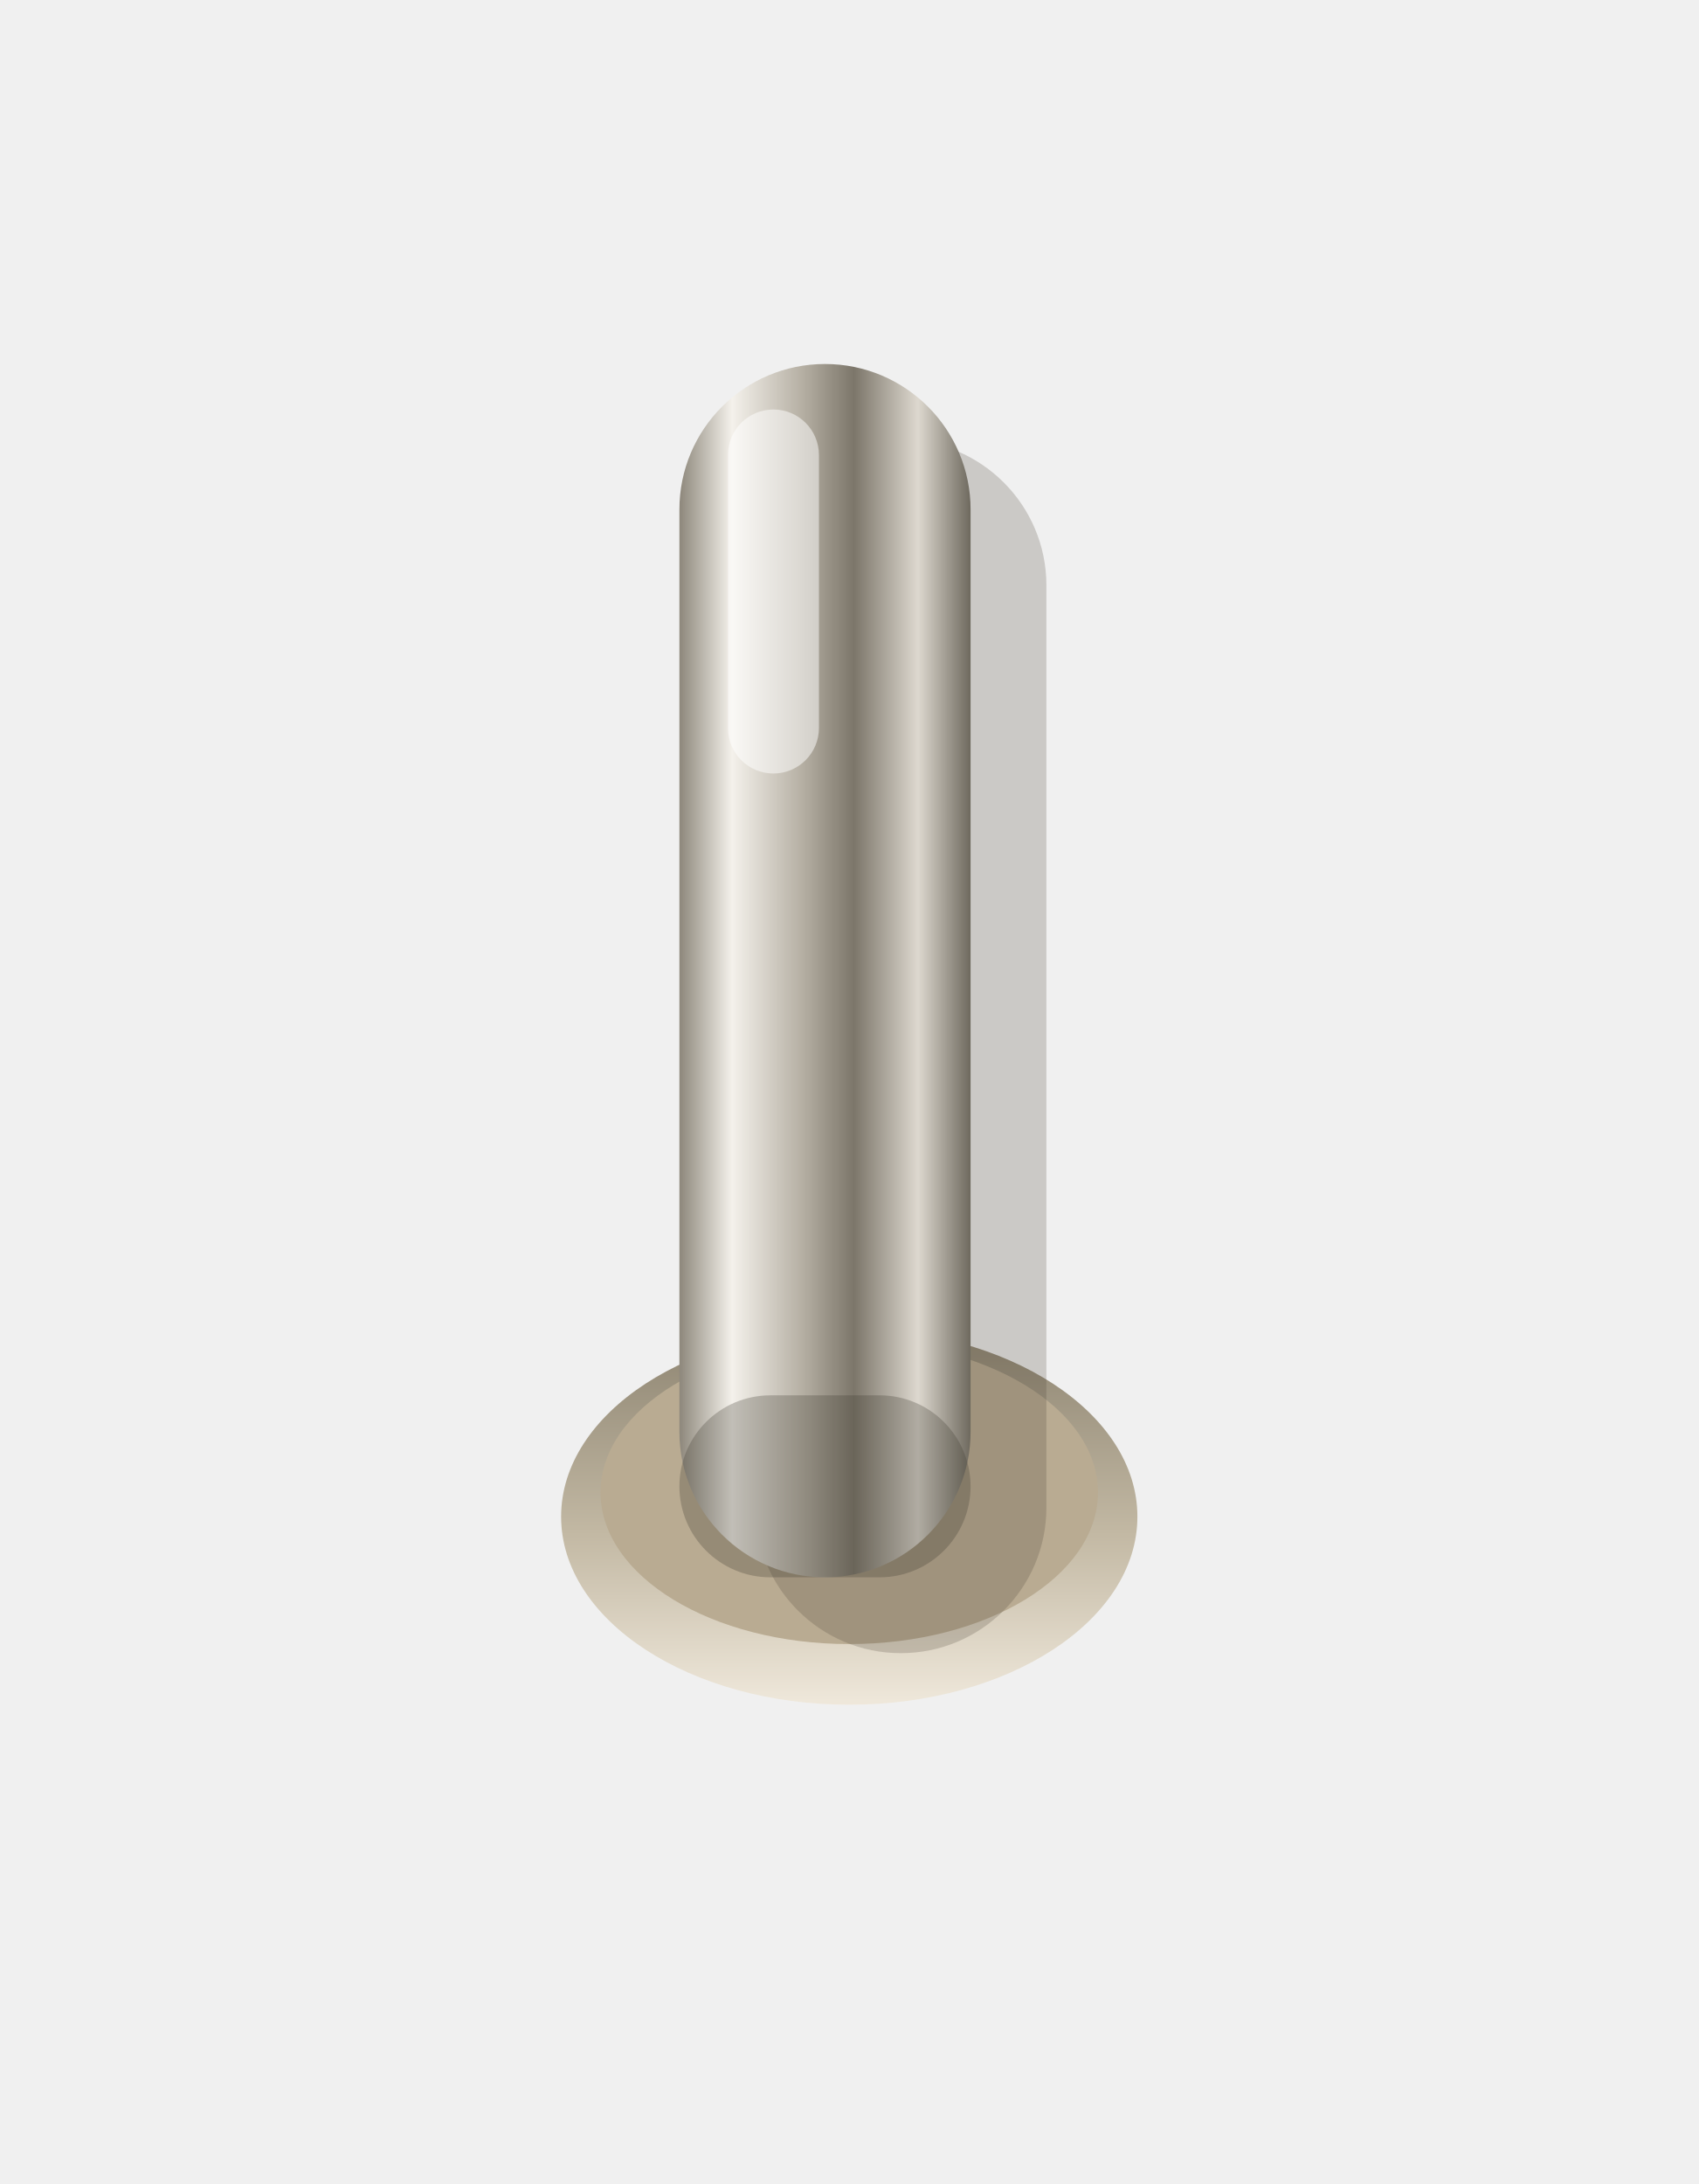
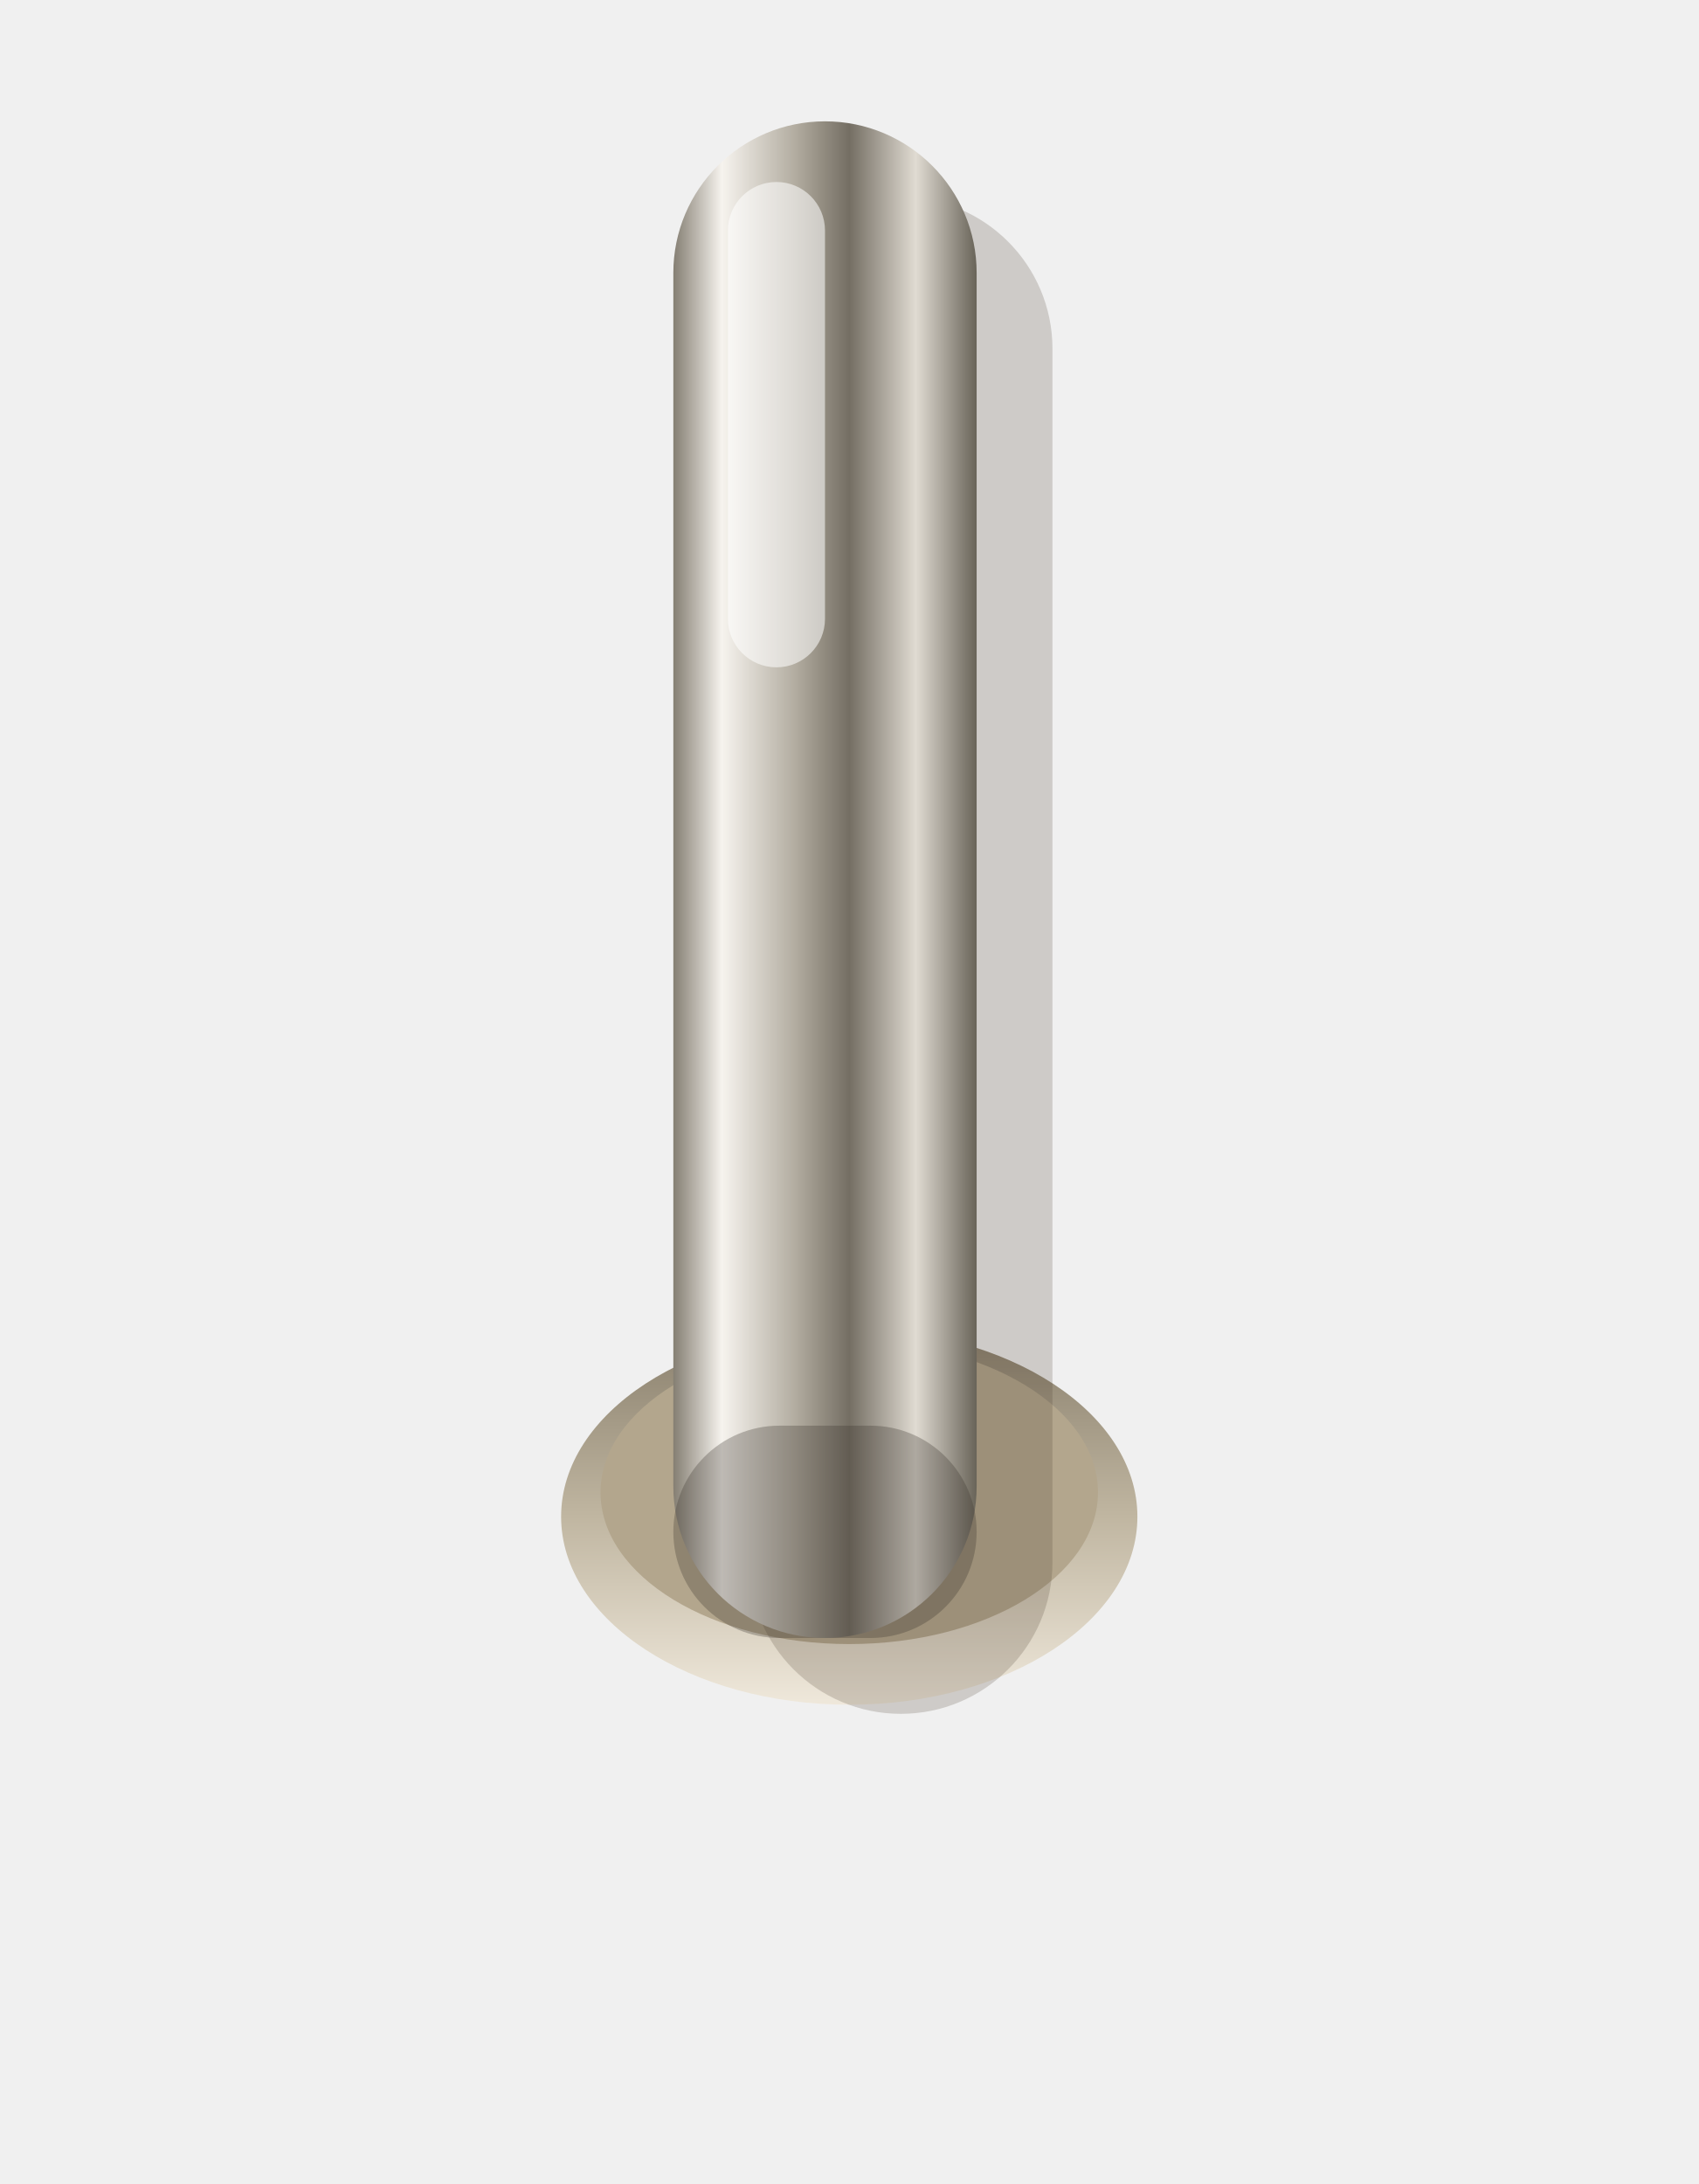
<svg xmlns="http://www.w3.org/2000/svg" width="56" height="72" viewBox="0 0 56 72">
  <defs>
    <linearGradient id="kov" x1="0" x2="1" y1="0" y2="0">
-       <stop offset="0" stop-color="#8e887c" />
-       <stop offset="0.18" stop-color="#f4f1eb" />
-       <stop offset="0.42" stop-color="#b6b0a4" />
-       <stop offset="0.6" stop-color="#7c766a" />
-       <stop offset="0.82" stop-color="#ddd8cf" />
-       <stop offset="1" stop-color="#6f6a5f" />
+       <stop offset="0" stop-color="#857f73" />
+       <stop offset="0.16" stop-color="#f6f3ee" />
+       <stop offset="0.4" stop-color="#b3ada1" />
+       <stop offset="0.58" stop-color="#746e63" />
+       <stop offset="0.8" stop-color="#e0dbd2" />
+       <stop offset="1" stop-color="#696459" />
    </linearGradient>
    <linearGradient id="dira" x1="0" x2="0" y1="0" y2="1">
-       <stop offset="0" stop-color="#8d8471" />
-       <stop offset="0.55" stop-color="#c3b9a4" />
+       <stop offset="0" stop-color="#897f6c" />
+       <stop offset="0.5" stop-color="#c0b6a1" />
      <stop offset="1" stop-color="#efe8db" />
    </linearGradient>
  </defs>
  <ellipse cx="28" cy="50" rx="9.5" ry="6.2" fill="url(#dira)" />
-   <ellipse cx="28" cy="49.2" rx="8.2" ry="5" fill="#b9ab92" />
-   <rect x="22.4" y="12" width="9.6" height="40" rx="4.8" fill="#4a4034" opacity="0.22" transform="translate(2.5 2.5)" />
-   <rect x="22.4" y="12" width="9.6" height="40" rx="4.8" fill="url(#kov)" />
-   <rect x="24" y="13.5" width="3" height="12" rx="1.5" fill="#ffffff" opacity="0.5" />
-   <rect x="22.4" y="46" width="9.6" height="6" rx="3" fill="#3e3930" opacity="0.28" />
+   <ellipse cx="28" cy="49.2" rx="8.2" ry="5" fill="#b3a68d" />
+   <rect x="22.2" y="4" width="10" height="50" rx="5" fill="#45392a" opacity="0.2" transform="translate(2.5 2.5)" />
+   <rect x="22.2" y="4" width="10" height="50" rx="5" fill="url(#kov)" />
+   <rect x="24" y="6" width="3.2" height="16" rx="1.6" fill="#ffffff" opacity="0.55" />
+   <rect x="22.2" y="47" width="10" height="7" rx="3.5" fill="#39342b" opacity="0.3" />
</svg>
